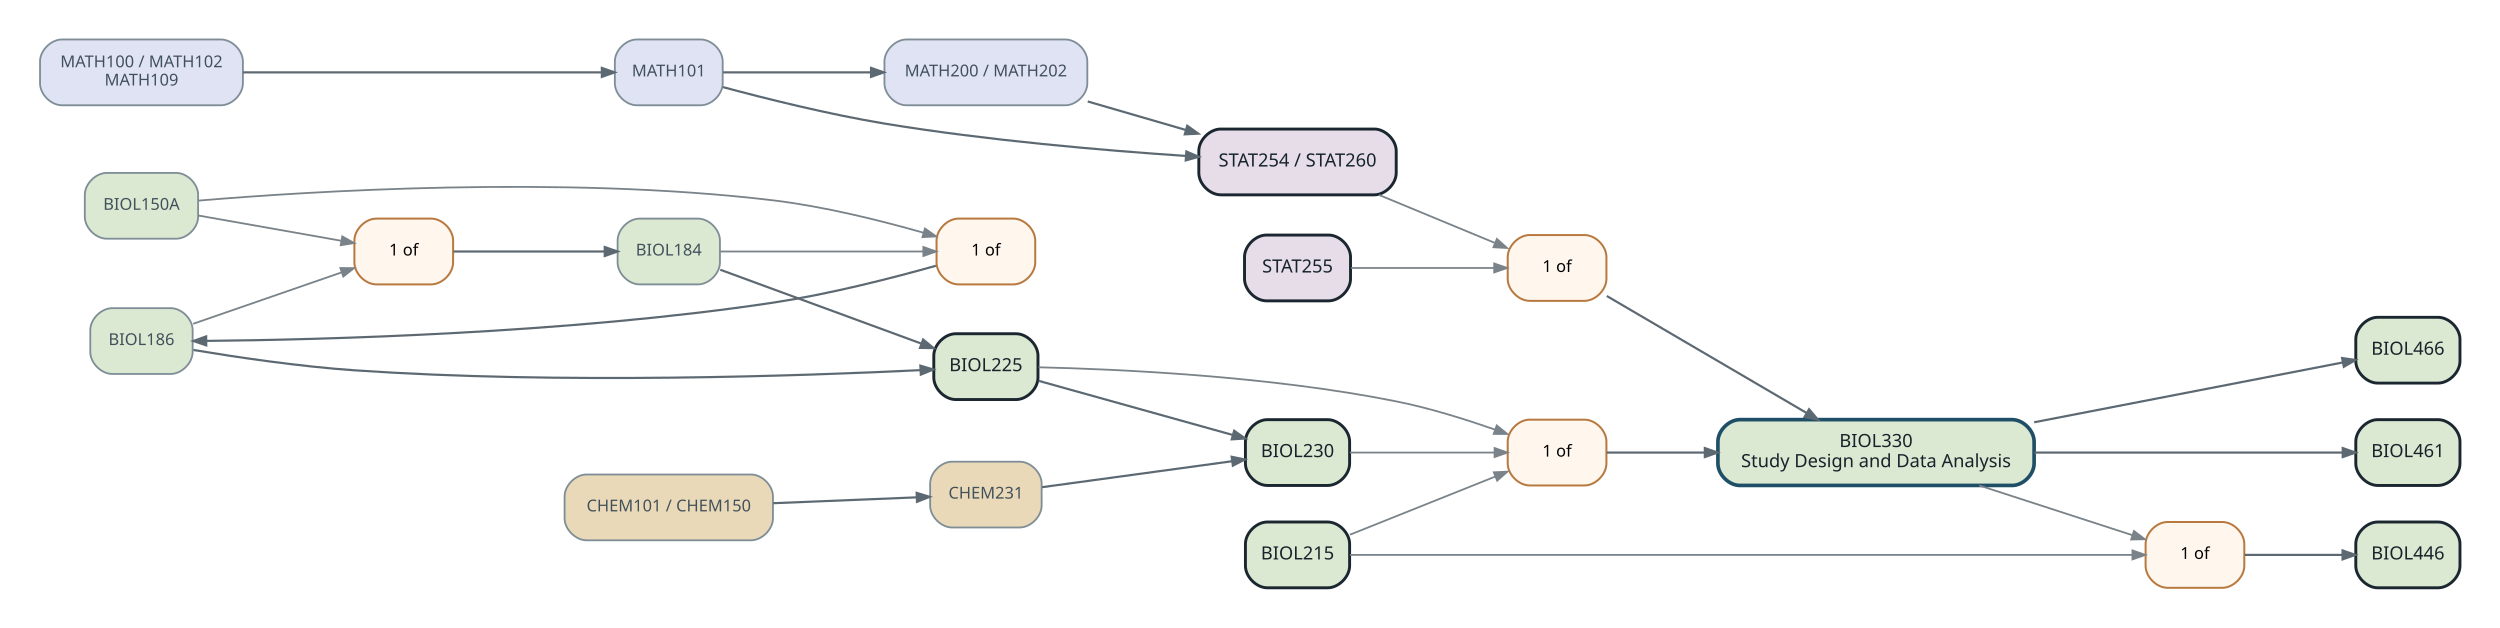
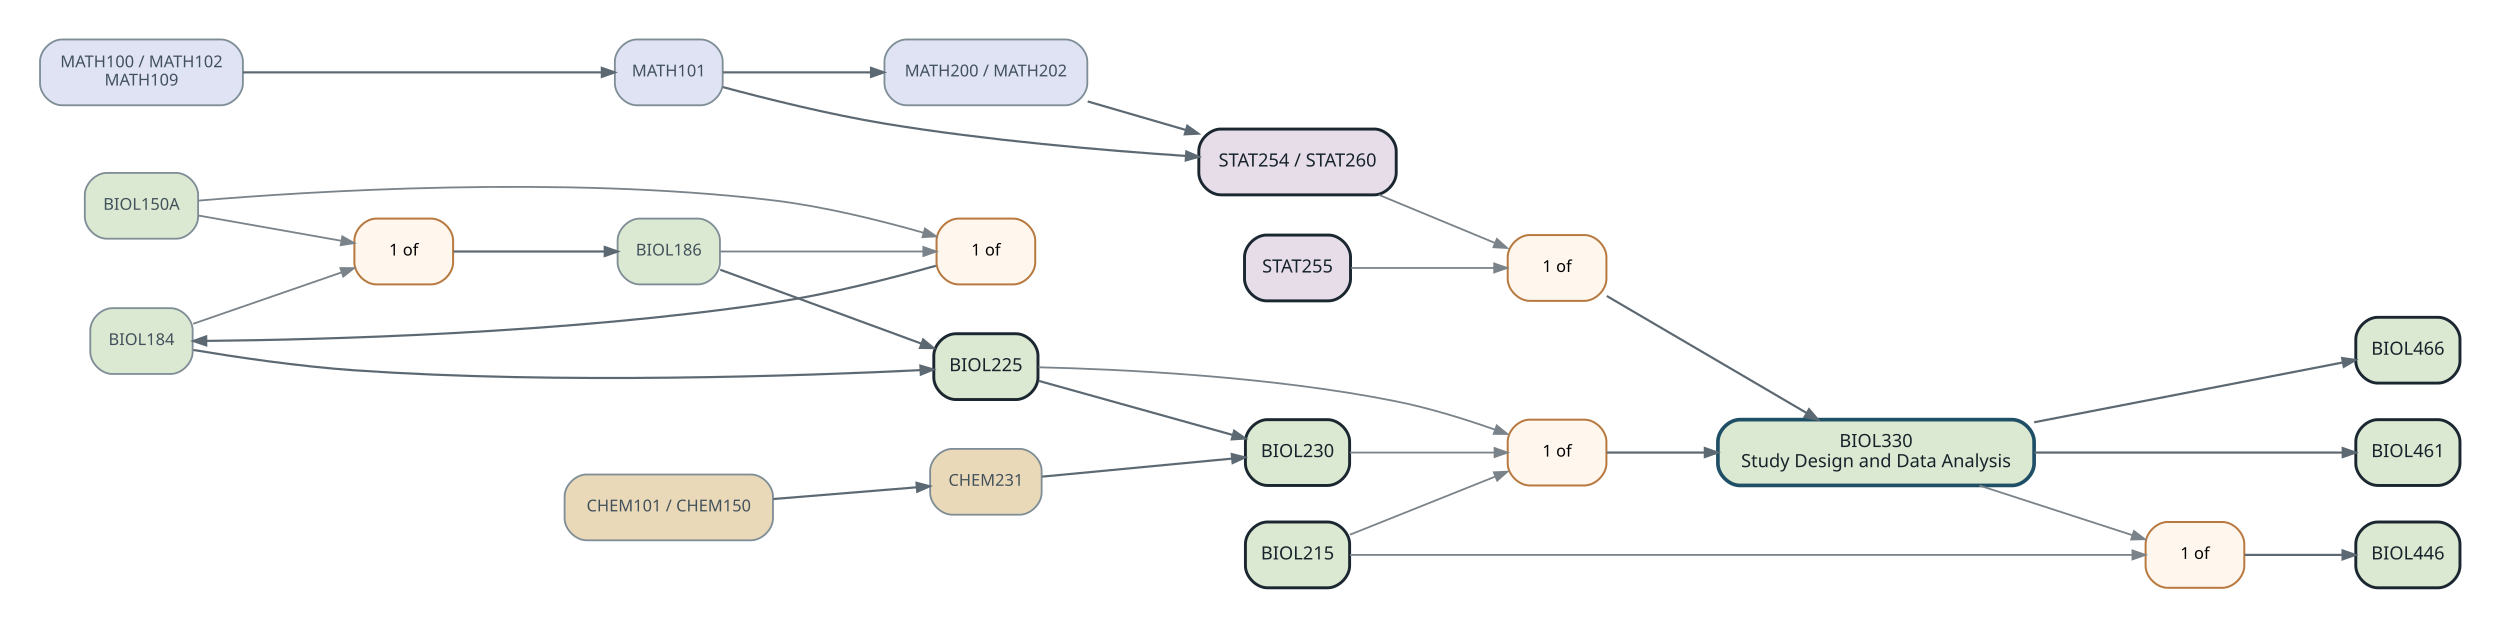
<svg xmlns="http://www.w3.org/2000/svg" xmlns:xlink="http://www.w3.org/1999/xlink" width="1367pt" height="343pt" viewBox="0.00 0.00 1367.20 343.20">
  <g id="graph0" class="graph" transform="scale(1 1) rotate(0) translate(21.6 321.6)">
    <g id="node1" class="node">
      <g id="a_node1">
        <a xlink:href="../../../courses/BIOL150A.html" xlink:title="BIOL150A: Modern Biology" target="_top">
          <path fill="#dbe8d2" stroke="#7e8d96" d="M74.5,-227C74.5,-227 36.5,-227 36.5,-227 30.5,-227 24.5,-221 24.5,-215 24.5,-215 24.5,-203 24.5,-203 24.5,-197 30.5,-191 36.5,-191 36.5,-191 74.5,-191 74.5,-191 80.5,-191 86.5,-197 86.5,-203 86.5,-203 86.5,-215 86.5,-215 86.5,-221 80.5,-227 74.5,-227" />
          <text text-anchor="middle" x="55.5" y="-206.8" font-family="Avenir Next" font-size="9.00" fill="#41515b">BIOL150A</text>
        </a>
      </g>
    </g>
    <g id="node18" class="node">
+       <path fill="#fff7ee" stroke="#b7793f" stroke-width="1.1" d="M532.5,-202C532.5,-202 502.5,-202 502.5,-202 496.5,-202 490.5,-196 490.5,-190 490.5,-190 490.5,-178 490.5,-178 490.5,-172 496.5,-166 502.5,-166 502.5,-166 532.5,-166 532.5,-166 538.5,-166 544.5,-172 544.5,-178 544.5,-178 544.5,-190 544.5,-190 544.5,-196 538.5,-202 532.5,-202" />
+       <text text-anchor="middle" x="517.5" y="-181.8" font-family="Avenir Next" font-size="9.00">1 of</text>
+     </g>
+     <g id="edge1" class="edge">
+       <path fill="none" stroke="#7a8389" d="M86.59,-211.83C146.64,-216.9 285.49,-225.8 401,-212 429.22,-208.63 460.51,-200.78 483.4,-194.25" />
+       <polygon fill="#7a8389" stroke="#7a8389" points="484.18,-196.57 490.22,-192.27 482.81,-191.86 484.18,-196.57" />
+     </g>
+     <g id="node19" class="node">
      <path fill="#fff7ee" stroke="#b7793f" stroke-width="1.1" d="M214,-202C214,-202 184,-202 184,-202 178,-202 172,-196 172,-190 172,-190 172,-178 172,-178 172,-172 178,-166 184,-166 184,-166 214,-166 214,-166 220,-166 226,-172 226,-178 226,-178 226,-190 226,-190 226,-196 220,-202 214,-202" />
      <text text-anchor="middle" x="199" y="-181.8" font-family="Avenir Next" font-size="9.00">1 of</text>
    </g>
-     <g id="edge1" class="edge">
+     <g id="edge4" class="edge">
      <path fill="none" stroke="#7a8389" d="M86.51,-203.7C109.45,-199.65 141.05,-194.06 164.76,-189.87" />
      <polygon fill="#7a8389" stroke="#7a8389" points="165.37,-192.25 171.84,-188.62 164.52,-187.43 165.37,-192.25" />
    </g>
-     <g id="node19" class="node">
-       <path fill="#fff7ee" stroke="#b7793f" stroke-width="1.1" d="M532.5,-202C532.5,-202 502.5,-202 502.5,-202 496.5,-202 490.5,-196 490.5,-190 490.5,-190 490.5,-178 490.5,-178 490.5,-172 496.5,-166 502.5,-166 502.5,-166 532.5,-166 532.5,-166 538.5,-166 544.5,-172 544.5,-178 544.5,-178 544.5,-190 544.5,-190 544.5,-196 538.5,-202 532.5,-202" />
-       <text text-anchor="middle" x="517.5" y="-181.8" font-family="Avenir Next" font-size="9.00">1 of</text>
-     </g>
-     <g id="edge4" class="edge">
-       <path fill="none" stroke="#7a8389" d="M86.59,-211.83C146.64,-216.9 285.49,-225.8 401,-212 429.22,-208.63 460.51,-200.78 483.4,-194.25" />
-       <polygon fill="#7a8389" stroke="#7a8389" points="484.18,-196.57 490.22,-192.27 482.81,-191.86 484.18,-196.57" />
-     </g>
    <g id="node2" class="node">
      <g id="a_node2">
-         <a xlink:href="../../../courses/BIOL186.html" xlink:title="BIOL186: Physiology and Cell Biology" target="_top">
+         <a xlink:href="../../../courses/BIOL184.html" xlink:title="BIOL184: Evolution and Biodiversity" target="_top">
          <path fill="#dbe8d2" stroke="#7e8d96" d="M71.5,-153C71.5,-153 39.5,-153 39.5,-153 33.5,-153 27.5,-147 27.5,-141 27.5,-141 27.5,-129 27.5,-129 27.5,-123 33.5,-117 39.5,-117 39.5,-117 71.5,-117 71.5,-117 77.5,-117 83.5,-123 83.5,-129 83.5,-129 83.5,-141 83.5,-141 83.5,-147 77.5,-153 71.5,-153" />
-           <text text-anchor="middle" x="55.5" y="-132.8" font-family="Avenir Next" font-size="9.00" fill="#41515b">BIOL186</text>
+           <text text-anchor="middle" x="55.5" y="-132.8" font-family="Avenir Next" font-size="9.00" fill="#41515b">BIOL184</text>
        </a>
      </g>
    </g>
    <g id="node7" class="node">
      <g id="a_node7">
        <a xlink:href="../../../courses/BIOL225.html" xlink:title="BIOL225: Principles of Cell Biology" target="_top">
          <path fill="#dbe8d2" stroke="#1b2730" stroke-width="1.6" d="M534,-139C534,-139 501,-139 501,-139 495,-139 489,-133 489,-127 489,-127 489,-115 489,-115 489,-109 495,-103 501,-103 501,-103 534,-103 534,-103 540,-103 546,-109 546,-115 546,-115 546,-127 546,-127 546,-133 540,-139 534,-139" />
          <text text-anchor="middle" x="517.5" y="-118.5" font-family="Avenir Next" font-size="10.00" fill="#17232b">BIOL225</text>
        </a>
      </g>
    </g>
-     <g id="edge7" class="edge">
+     <g id="edge8" class="edge">
      <path fill="none" stroke="#5d6972" stroke-width="1.2" d="M83.93,-130.12C107.26,-126.22 141.71,-121.09 172,-119 284.96,-111.21 419.23,-116.04 481.54,-119.08" />
      <polygon fill="#5d6972" stroke="#5d6972" stroke-width="1.2" points="481.66,-121.54 488.77,-119.44 481.9,-116.64 481.66,-121.54" />
    </g>
-     <g id="edge2" class="edge">
+     <g id="edge5" class="edge">
      <path fill="none" stroke="#7a8389" d="M83.78,-144.45C106.98,-152.48 140.35,-164.04 165.04,-172.59" />
      <polygon fill="#7a8389" stroke="#7a8389" points="164.34,-174.94 171.76,-174.91 165.94,-170.31 164.34,-174.94" />
    </g>
    <g id="node3" class="node">
      <g id="a_node3">
        <a xlink:href="../../../courses/MATH100.html" xlink:title="Equivalent or cross-listed: MATH100: Calculus I | MATH102: Calculus for Students in the Social and Biological Sciences | MATH109: Introduction to Calculus" target="_top">
          <path fill="#dfe3f4" stroke="#7e8d96" d="M99,-300C99,-300 12,-300 12,-300 6,-300 0,-294 0,-288 0,-288 0,-276 0,-276 0,-270 6,-264 12,-264 12,-264 99,-264 99,-264 105,-264 111,-270 111,-276 111,-276 111,-288 111,-288 111,-294 105,-300 99,-300" />
          <text text-anchor="middle" x="55.5" y="-284.8" font-family="Avenir Next" font-size="9.00" fill="#41515b">MATH100 / MATH102</text>
          <text text-anchor="middle" x="55.5" y="-274.8" font-family="Avenir Next" font-size="9.00" fill="#41515b">MATH109</text>
        </a>
      </g>
    </g>
    <g id="node6" class="node">
      <g id="a_node6">
        <a xlink:href="../../../courses/MATH101.html" xlink:title="MATH101: Calculus II" target="_top">
          <path fill="#dfe3f4" stroke="#7e8d96" d="M361.5,-300C361.5,-300 326.5,-300 326.5,-300 320.5,-300 314.5,-294 314.5,-288 314.5,-288 314.5,-276 314.5,-276 314.5,-270 320.5,-264 326.5,-264 326.5,-264 361.5,-264 361.5,-264 367.5,-264 373.5,-270 373.5,-276 373.5,-276 373.5,-288 373.5,-288 373.5,-294 367.5,-300 361.5,-300" />
          <text text-anchor="middle" x="344" y="-279.8" font-family="Avenir Next" font-size="9.00" fill="#41515b">MATH101</text>
        </a>
      </g>
    </g>
    <g id="edge24" class="edge">
      <path fill="none" stroke="#5d6972" stroke-width="1.2" d="M111.06,-282C168.66,-282 257.81,-282 307.12,-282" />
      <polygon fill="#5d6972" stroke="#5d6972" stroke-width="1.2" points="307.39,-284.45 314.39,-282 307.39,-279.55 307.39,-284.45" />
    </g>
    <g id="node4" class="node">
      <g id="a_node4">
-         <a xlink:href="../../../courses/BIOL184.html" xlink:title="BIOL184: Evolution and Biodiversity" target="_top">
+         <a xlink:href="../../../courses/BIOL186.html" xlink:title="BIOL186: Physiology and Cell Biology" target="_top">
          <path fill="#dbe8d2" stroke="#7e8d96" d="M360,-202C360,-202 328,-202 328,-202 322,-202 316,-196 316,-190 316,-190 316,-178 316,-178 316,-172 322,-166 328,-166 328,-166 360,-166 360,-166 366,-166 372,-172 372,-178 372,-178 372,-190 372,-190 372,-196 366,-202 360,-202" />
-           <text text-anchor="middle" x="344" y="-181.8" font-family="Avenir Next" font-size="9.00" fill="#41515b">BIOL184</text>
-         </a>
-       </g>
-     </g>
-     <g id="edge8" class="edge">
+           <text text-anchor="middle" x="344" y="-181.8" font-family="Avenir Next" font-size="9.00" fill="#41515b">BIOL186</text>
+         </a>
+       </g>
+     </g>
+     <g id="edge7" class="edge">
      <path fill="none" stroke="#5d6972" stroke-width="1.2" d="M372.17,-174.02C401.98,-163.07 449.87,-145.48 482.23,-133.59" />
      <polygon fill="#5d6972" stroke="#5d6972" stroke-width="1.2" points="483.16,-135.86 488.88,-131.14 481.47,-131.26 483.16,-135.86" />
    </g>
-     <g id="edge5" class="edge">
+     <g id="edge2" class="edge">
      <path fill="none" stroke="#7a8389" d="M372.17,-184C402.29,-184 450.88,-184 483.25,-184" />
      <polygon fill="#7a8389" stroke="#7a8389" points="483.3,-186.45 490.3,-184 483.3,-181.55 483.3,-186.45" />
    </g>
    <g id="node5" class="node">
      <g id="a_node5">
        <a xlink:href="../../../courses/CHEM101.html" xlink:title="Equivalent or cross-listed: CHEM101: Fundamentals of Chemistry from Atoms to Materials | CHEM150: Engineering Chemistry" target="_top">
          <path fill="#ead9b8" stroke="#7e8d96" d="M389,-62C389,-62 299,-62 299,-62 293,-62 287,-56 287,-50 287,-50 287,-38 287,-38 287,-32 293,-26 299,-26 299,-26 389,-26 389,-26 395,-26 401,-32 401,-38 401,-38 401,-50 401,-50 401,-56 395,-62 389,-62" />
          <text text-anchor="middle" x="344" y="-41.8" font-family="Avenir Next" font-size="9.00" fill="#41515b">CHEM101 / CHEM150</text>
        </a>
      </g>
    </g>
    <g id="node8" class="node">
      <g id="a_node8">
        <a xlink:href="../../../courses/CHEM231.html" xlink:title="CHEM231: Introduction to Organic Chemistry" target="_top">
-           <path fill="#ead9b8" stroke="#7e8d96" d="M536,-69C536,-69 499,-69 499,-69 493,-69 487,-63 487,-57 487,-57 487,-45 487,-45 487,-39 493,-33 499,-33 499,-33 536,-33 536,-33 542,-33 548,-39 548,-45 548,-45 548,-57 548,-57 548,-63 542,-69 536,-69" />
-           <text text-anchor="middle" x="517.5" y="-48.8" font-family="Avenir Next" font-size="9.00" fill="#41515b">CHEM231</text>
+           <path fill="#ead9b8" stroke="#7e8d96" d="M536,-76C536,-76 499,-76 499,-76 493,-76 487,-70 487,-64 487,-64 487,-52 487,-52 487,-46 493,-40 499,-40 499,-40 536,-40 536,-40 542,-40 548,-46 548,-52 548,-52 548,-64 548,-64 548,-70 542,-76 536,-76" />
+           <text text-anchor="middle" x="517.5" y="-55.8" font-family="Avenir Next" font-size="9.00" fill="#41515b">CHEM231</text>
        </a>
      </g>
    </g>
    <g id="edge23" class="edge">
-       <path fill="none" stroke="#5d6972" stroke-width="1.2" d="M401.16,-46.29C426.89,-47.34 456.69,-48.56 479.55,-49.49" />
-       <polygon fill="#5d6972" stroke="#5d6972" stroke-width="1.2" points="479.62,-51.95 486.71,-49.78 479.82,-47.05 479.62,-51.95" />
+       <path fill="none" stroke="#5d6972" stroke-width="1.2" d="M401.16,-48.58C426.89,-50.69 456.69,-53.12 479.55,-54.98" />
+       <polygon fill="#5d6972" stroke="#5d6972" stroke-width="1.2" points="479.54,-57.44 486.71,-55.57 479.94,-52.56 479.54,-57.44" />
    </g>
    <g id="node9" class="node">
      <g id="a_node9">
        <a xlink:href="../../../courses/MATH200.html" xlink:title="Equivalent or cross-listed: MATH200: Calculus III | MATH202: Intermediate Calculus for CSC and EOS" target="_top">
          <path fill="#dfe3f4" stroke="#7e8d96" d="M561,-300C561,-300 474,-300 474,-300 468,-300 462,-294 462,-288 462,-288 462,-276 462,-276 462,-270 468,-264 474,-264 474,-264 561,-264 561,-264 567,-264 573,-270 573,-276 573,-276 573,-288 573,-288 573,-294 567,-300 561,-300" />
          <text text-anchor="middle" x="517.5" y="-279.8" font-family="Avenir Next" font-size="9.00" fill="#41515b">MATH200 / MATH202</text>
        </a>
      </g>
    </g>
    <g id="edge25" class="edge">
      <path fill="none" stroke="#5d6972" stroke-width="1.2" d="M373.71,-282C395.68,-282 426.79,-282 454.37,-282" />
      <polygon fill="#5d6972" stroke="#5d6972" stroke-width="1.2" points="454.67,-284.45 461.67,-282 454.67,-279.55 454.67,-284.45" />
    </g>
    <g id="node12" class="node">
      <g id="a_node12">
        <a xlink:href="../../../courses/STAT254.html" xlink:title="Equivalent or cross-listed: STAT254: Probability and Statistics for Engineers | STAT260: Introduction to Probability and Statistics I" target="_top">
          <path fill="#e6dde9" stroke="#1b2730" stroke-width="1.6" d="M730,-251C730,-251 646,-251 646,-251 640,-251 634,-245 634,-239 634,-239 634,-227 634,-227 634,-221 640,-215 646,-215 646,-215 730,-215 730,-215 736,-215 742,-221 742,-227 742,-227 742,-239 742,-239 742,-245 736,-251 730,-251" />
          <text text-anchor="middle" x="688" y="-230.5" font-family="Avenir Next" font-size="10.00" fill="#17232b">STAT254 / STAT260</text>
        </a>
      </g>
    </g>
    <g id="edge27" class="edge">
      <path fill="none" stroke="#5d6972" stroke-width="1.2" d="M373.62,-273.95C397.16,-267.62 431.5,-259.05 462,-254 517.48,-244.82 581.37,-239.34 626.85,-236.29" />
      <polygon fill="#5d6972" stroke="#5d6972" stroke-width="1.2" points="627.17,-238.72 633.99,-235.82 626.85,-233.83 627.17,-238.72" />
    </g>
    <g id="node11" class="node">
      <g id="a_node11">
        <a xlink:href="../../../courses/BIOL230.html" xlink:title="BIOL230: Principles of Genetics" target="_top">
          <path fill="#dbe8d2" stroke="#1b2730" stroke-width="1.6" d="M704.5,-92C704.5,-92 671.5,-92 671.5,-92 665.5,-92 659.5,-86 659.5,-80 659.5,-80 659.5,-68 659.5,-68 659.5,-62 665.5,-56 671.5,-56 671.5,-56 704.5,-56 704.5,-56 710.5,-56 716.5,-62 716.5,-68 716.5,-68 716.5,-80 716.5,-80 716.5,-86 710.5,-92 704.5,-92" />
          <text text-anchor="middle" x="688" y="-71.5" font-family="Avenir Next" font-size="10.00" fill="#17232b">BIOL230</text>
        </a>
      </g>
    </g>
    <g id="edge9" class="edge">
      <path fill="none" stroke="#5d6972" stroke-width="1.2" d="M546.32,-113.24C575.44,-105.12 621.18,-92.36 652.56,-83.61" />
      <polygon fill="#5d6972" stroke="#5d6972" stroke-width="1.2" points="653.33,-85.94 659.41,-81.69 652.01,-81.22 653.33,-85.94" />
    </g>
    <g id="node21" class="node">
      <path fill="#fff7ee" stroke="#b7793f" stroke-width="1.1" d="M845,-92C845,-92 815,-92 815,-92 809,-92 803,-86 803,-80 803,-80 803,-68 803,-68 803,-62 809,-56 815,-56 815,-56 845,-56 845,-56 851,-56 857,-62 857,-68 857,-68 857,-80 857,-80 857,-86 851,-92 845,-92" />
      <text text-anchor="middle" x="830" y="-71.8" font-family="Avenir Next" font-size="9.00">1 of</text>
    </g>
    <g id="edge14" class="edge">
      <path fill="none" stroke="#7a8389" d="M546.31,-120.65C588.86,-119.67 672.51,-115.95 742,-102 760.24,-98.34 780.02,-92.16 796.11,-86.53" />
      <polygon fill="#7a8389" stroke="#7a8389" points="796.99,-88.82 802.76,-84.17 795.34,-84.2 796.99,-88.82" />
    </g>
    <g id="edge10" class="edge">
-       <path fill="none" stroke="#5d6972" stroke-width="1.2" d="M548.24,-55.06C577.28,-59.02 621.46,-65.05 652.13,-69.24" />
-       <polygon fill="#5d6972" stroke="#5d6972" stroke-width="1.2" points="651.97,-71.69 659.24,-70.21 652.63,-66.84 651.97,-71.69" />
+       <path fill="none" stroke="#5d6972" stroke-width="1.2" d="M548.24,-60.82C577.28,-63.58 621.46,-67.78 652.13,-70.69" />
+       <polygon fill="#5d6972" stroke="#5d6972" stroke-width="1.2" points="652.04,-73.14 659.24,-71.36 652.5,-68.26 652.04,-73.14" />
    </g>
    <g id="edge26" class="edge">
      <path fill="none" stroke="#5d6972" stroke-width="1.2" d="M573.21,-266.09C590.34,-261.11 609.35,-255.58 626.84,-250.5" />
      <polygon fill="#5d6972" stroke="#5d6972" stroke-width="1.2" points="627.68,-252.8 633.72,-248.49 626.31,-248.1 627.68,-252.8" />
    </g>
    <g id="node10" class="node">
      <g id="a_node10">
        <a xlink:href="../../../courses/BIOL215.html" xlink:title="BIOL215: Principles of Ecology" target="_top">
          <path fill="#dbe8d2" stroke="#1b2730" stroke-width="1.6" d="M704.5,-36C704.5,-36 671.5,-36 671.5,-36 665.5,-36 659.5,-30 659.5,-24 659.5,-24 659.5,-12 659.5,-12 659.5,-6 665.5,0 671.5,0 671.5,0 704.5,0 704.5,0 710.5,0 716.5,-6 716.5,-12 716.5,-12 716.5,-24 716.5,-24 716.5,-30 710.5,-36 704.5,-36" />
          <text text-anchor="middle" x="688" y="-15.5" font-family="Avenir Next" font-size="10.00" fill="#17232b">BIOL215</text>
        </a>
      </g>
    </g>
    <g id="edge13" class="edge">
      <path fill="none" stroke="#7a8389" d="M716.66,-29.06C739.53,-38.21 772.06,-51.23 796.24,-60.89" />
      <polygon fill="#7a8389" stroke="#7a8389" points="795.41,-63.2 802.82,-63.53 797.23,-58.65 795.41,-63.2" />
    </g>
    <g id="node22" class="node">
      <path fill="#fff7ee" stroke="#b7793f" stroke-width="1.1" d="M1194,-36C1194,-36 1164,-36 1164,-36 1158,-36 1152,-30 1152,-24 1152,-24 1152,-12 1152,-12 1152,-6 1158,0 1164,0 1164,0 1194,0 1194,0 1200,0 1206,-6 1206,-12 1206,-12 1206,-24 1206,-24 1206,-30 1200,-36 1194,-36" />
      <text text-anchor="middle" x="1179" y="-15.8" font-family="Avenir Next" font-size="9.00">1 of</text>
    </g>
    <g id="edge18" class="edge">
      <path fill="none" stroke="#7a8389" d="M716.69,-18C800.89,-18 1053.61,-18 1144.76,-18" />
      <polygon fill="#7a8389" stroke="#7a8389" points="1144.81,-20.45 1151.81,-18 1144.81,-15.55 1144.81,-20.45" />
    </g>
    <g id="edge15" class="edge">
      <path fill="none" stroke="#7a8389" d="M716.66,-74C739.34,-74 771.51,-74 795.62,-74" />
      <polygon fill="#7a8389" stroke="#7a8389" points="795.82,-76.45 802.82,-74 795.82,-71.55 795.82,-76.45" />
    </g>
    <g id="node20" class="node">
      <path fill="#fff7ee" stroke="#b7793f" stroke-width="1.1" d="M845,-193C845,-193 815,-193 815,-193 809,-193 803,-187 803,-181 803,-181 803,-169 803,-169 803,-163 809,-157 815,-157 815,-157 845,-157 845,-157 851,-157 857,-163 857,-169 857,-169 857,-181 857,-181 857,-187 851,-193 845,-193" />
      <text text-anchor="middle" x="830" y="-172.8" font-family="Avenir Next" font-size="9.00">1 of</text>
    </g>
    <g id="edge12" class="edge">
      <path fill="none" stroke="#7a8389" d="M732.53,-214.97C752.98,-206.5 776.95,-196.56 795.89,-188.72" />
      <polygon fill="#7a8389" stroke="#7a8389" points="797.09,-190.87 802.62,-185.93 795.22,-186.34 797.09,-190.87" />
    </g>
    <g id="node13" class="node">
      <g id="a_node13">
        <a xlink:href="../../../courses/STAT255.html" xlink:title="STAT255: Statistics for Life Sciences I" target="_top">
          <path fill="#e6dde9" stroke="#1b2730" stroke-width="1.6" d="M705,-193C705,-193 671,-193 671,-193 665,-193 659,-187 659,-181 659,-181 659,-169 659,-169 659,-163 665,-157 671,-157 671,-157 705,-157 705,-157 711,-157 717,-163 717,-169 717,-169 717,-181 717,-181 717,-187 711,-193 705,-193" />
          <text text-anchor="middle" x="688" y="-172.5" font-family="Avenir Next" font-size="10.00" fill="#17232b">STAT255</text>
        </a>
      </g>
    </g>
    <g id="edge11" class="edge">
      <path fill="none" stroke="#7a8389" d="M717.33,-175C739.92,-175 771.62,-175 795.47,-175" />
      <polygon fill="#7a8389" stroke="#7a8389" points="795.61,-177.45 802.61,-175 795.61,-172.55 795.61,-177.45" />
    </g>
    <g id="node14" class="node">
      <g id="a_node14">
        <a xlink:href="../../../courses/BIOL330.html" xlink:title="BIOL330: Study Design and Data Analysis" target="_top">
          <path fill="#dbe8d2" stroke="#1f4f66" stroke-width="2" d="M1079,-92C1079,-92 930,-92 930,-92 924,-92 918,-86 918,-80 918,-80 918,-68 918,-68 918,-62 924,-56 930,-56 930,-56 1079,-56 1079,-56 1085,-56 1091,-62 1091,-68 1091,-68 1091,-80 1091,-80 1091,-86 1085,-92 1079,-92" />
          <text text-anchor="middle" x="1004.5" y="-77" font-family="Avenir Next" font-size="10.00" fill="#17232b">BIOL330</text>
          <text text-anchor="middle" x="1004.5" y="-66" font-family="Avenir Next" font-size="10.00" fill="#17232b">Study Design and Data Analysis</text>
        </a>
      </g>
    </g>
    <g id="node16" class="node">
      <g id="a_node16">
        <a xlink:href="../../../courses/BIOL461.html" xlink:title="BIOL461: Fisheries Ecology and Management" target="_top">
          <path fill="#dbe8d2" stroke="#1b2730" stroke-width="1.6" d="M1312,-92C1312,-92 1279,-92 1279,-92 1273,-92 1267,-86 1267,-80 1267,-80 1267,-68 1267,-68 1267,-62 1273,-56 1279,-56 1279,-56 1312,-56 1312,-56 1318,-56 1324,-62 1324,-68 1324,-68 1324,-80 1324,-80 1324,-86 1318,-92 1312,-92" />
          <text text-anchor="middle" x="1295.5" y="-71.5" font-family="Avenir Next" font-size="10.00" fill="#17232b">BIOL461</text>
        </a>
      </g>
    </g>
    <g id="edge21" class="edge">
      <path fill="none" stroke="#5d6972" stroke-width="1.2" d="M1091.04,-74C1147.41,-74 1218.22,-74 1259.71,-74" />
      <polygon fill="#5d6972" stroke="#5d6972" stroke-width="1.2" points="1259.86,-76.45 1266.86,-74 1259.86,-71.55 1259.86,-76.45" />
    </g>
    <g id="node17" class="node">
      <g id="a_node17">
        <a xlink:href="../../../courses/BIOL466.html" xlink:title="BIOL466: Frontiers in Marine Biology" target="_top">
          <path fill="#dbe8d2" stroke="#1b2730" stroke-width="1.6" d="M1312,-148C1312,-148 1279,-148 1279,-148 1273,-148 1267,-142 1267,-136 1267,-136 1267,-124 1267,-124 1267,-118 1273,-112 1279,-112 1279,-112 1312,-112 1312,-112 1318,-112 1324,-118 1324,-124 1324,-124 1324,-136 1324,-136 1324,-142 1318,-148 1312,-148" />
          <text text-anchor="middle" x="1295.5" y="-127.5" font-family="Avenir Next" font-size="10.00" fill="#17232b">BIOL466</text>
        </a>
      </g>
    </g>
    <g id="edge22" class="edge">
      <path fill="none" stroke="#5d6972" stroke-width="1.2" d="M1091.04,-90.57C1147.52,-101.52 1218.52,-115.28 1259.97,-123.31" />
      <polygon fill="#5d6972" stroke="#5d6972" stroke-width="1.2" points="1259.52,-125.72 1266.86,-124.64 1260.45,-120.91 1259.52,-125.72" />
    </g>
    <g id="edge19" class="edge">
      <path fill="none" stroke="#7a8389" d="M1061.03,-55.97C1088.64,-47.01 1121.08,-36.48 1144.79,-28.78" />
      <polygon fill="#7a8389" stroke="#7a8389" points="1145.64,-31.08 1151.54,-26.59 1144.12,-26.42 1145.64,-31.08" />
    </g>
    <g id="node15" class="node">
      <g id="a_node15">
        <a xlink:href="../../../courses/BIOL446.html" xlink:title="BIOL446: Advanced Aquatic Ecology" target="_top">
          <path fill="#dbe8d2" stroke="#1b2730" stroke-width="1.6" d="M1312,-36C1312,-36 1279,-36 1279,-36 1273,-36 1267,-30 1267,-24 1267,-24 1267,-12 1267,-12 1267,-6 1273,0 1279,0 1279,0 1312,0 1312,0 1318,0 1324,-6 1324,-12 1324,-12 1324,-24 1324,-24 1324,-30 1318,-36 1312,-36" />
          <text text-anchor="middle" x="1295.5" y="-15.5" font-family="Avenir Next" font-size="10.00" fill="#17232b">BIOL446</text>
        </a>
      </g>
    </g>
    <g id="edge3" class="edge">
+       <path fill="none" stroke="#5d6972" stroke-width="1.2" d="M490.16,-176.2C466.92,-169.66 432.01,-160.67 401,-156 288.55,-139.08 153.49,-135.7 91.15,-135.09" />
+       <polygon fill="#5d6972" stroke="#5d6972" stroke-width="1.2" points="90.93,-132.64 83.91,-135.03 90.89,-137.54 90.93,-132.64" />
+     </g>
+     <g id="edge6" class="edge">
      <path fill="none" stroke="#5d6972" stroke-width="1.2" d="M226.23,-184C249.42,-184 283.4,-184 308.74,-184" />
      <polygon fill="#5d6972" stroke="#5d6972" stroke-width="1.2" points="308.97,-186.45 315.97,-184 308.97,-181.55 308.97,-186.45" />
-     </g>
-     <g id="edge6" class="edge">
-       <path fill="none" stroke="#5d6972" stroke-width="1.2" d="M490.16,-176.2C466.92,-169.66 432.01,-160.67 401,-156 288.55,-139.08 153.49,-135.7 91.15,-135.09" />
-       <polygon fill="#5d6972" stroke="#5d6972" stroke-width="1.2" points="90.93,-132.64 83.91,-135.03 90.89,-137.54 90.93,-132.64" />
    </g>
    <g id="edge16" class="edge">
      <path fill="none" stroke="#5d6972" stroke-width="1.2" d="M857.2,-159.66C886.27,-142.64 933.41,-115.04 966.3,-95.78" />
      <polygon fill="#5d6972" stroke="#5d6972" stroke-width="1.2" points="967.87,-97.7 972.67,-92.05 965.4,-93.47 967.87,-97.7" />
    </g>
    <g id="edge17" class="edge">
      <path fill="none" stroke="#5d6972" stroke-width="1.2" d="M857.2,-74C871.8,-74 890.97,-74 910.6,-74" />
      <polygon fill="#5d6972" stroke="#5d6972" stroke-width="1.2" points="910.85,-76.45 917.85,-74 910.85,-71.55 910.85,-76.45" />
    </g>
    <g id="edge20" class="edge">
      <path fill="none" stroke="#5d6972" stroke-width="1.2" d="M1206.27,-18C1222.1,-18 1242.45,-18 1259.62,-18" />
      <polygon fill="#5d6972" stroke="#5d6972" stroke-width="1.2" points="1259.76,-20.45 1266.76,-18 1259.76,-15.55 1259.76,-20.45" />
    </g>
  </g>
</svg>
